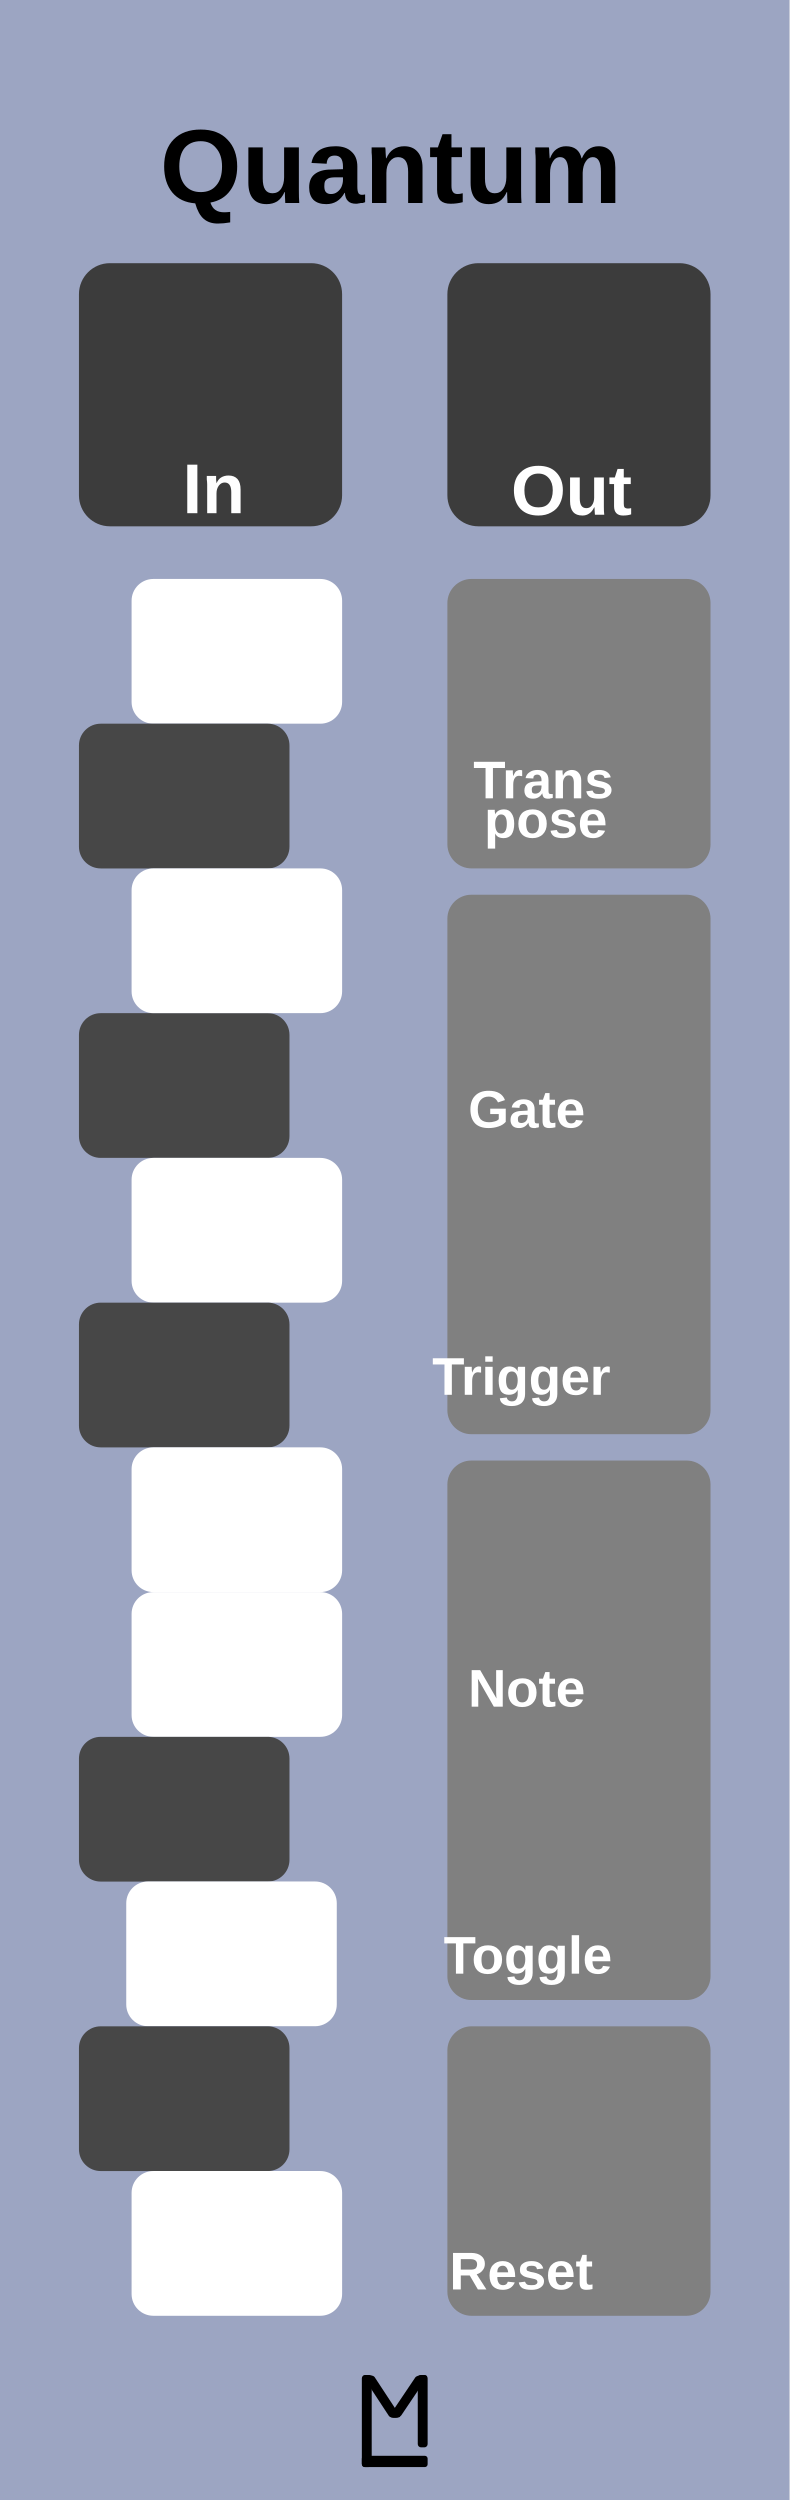
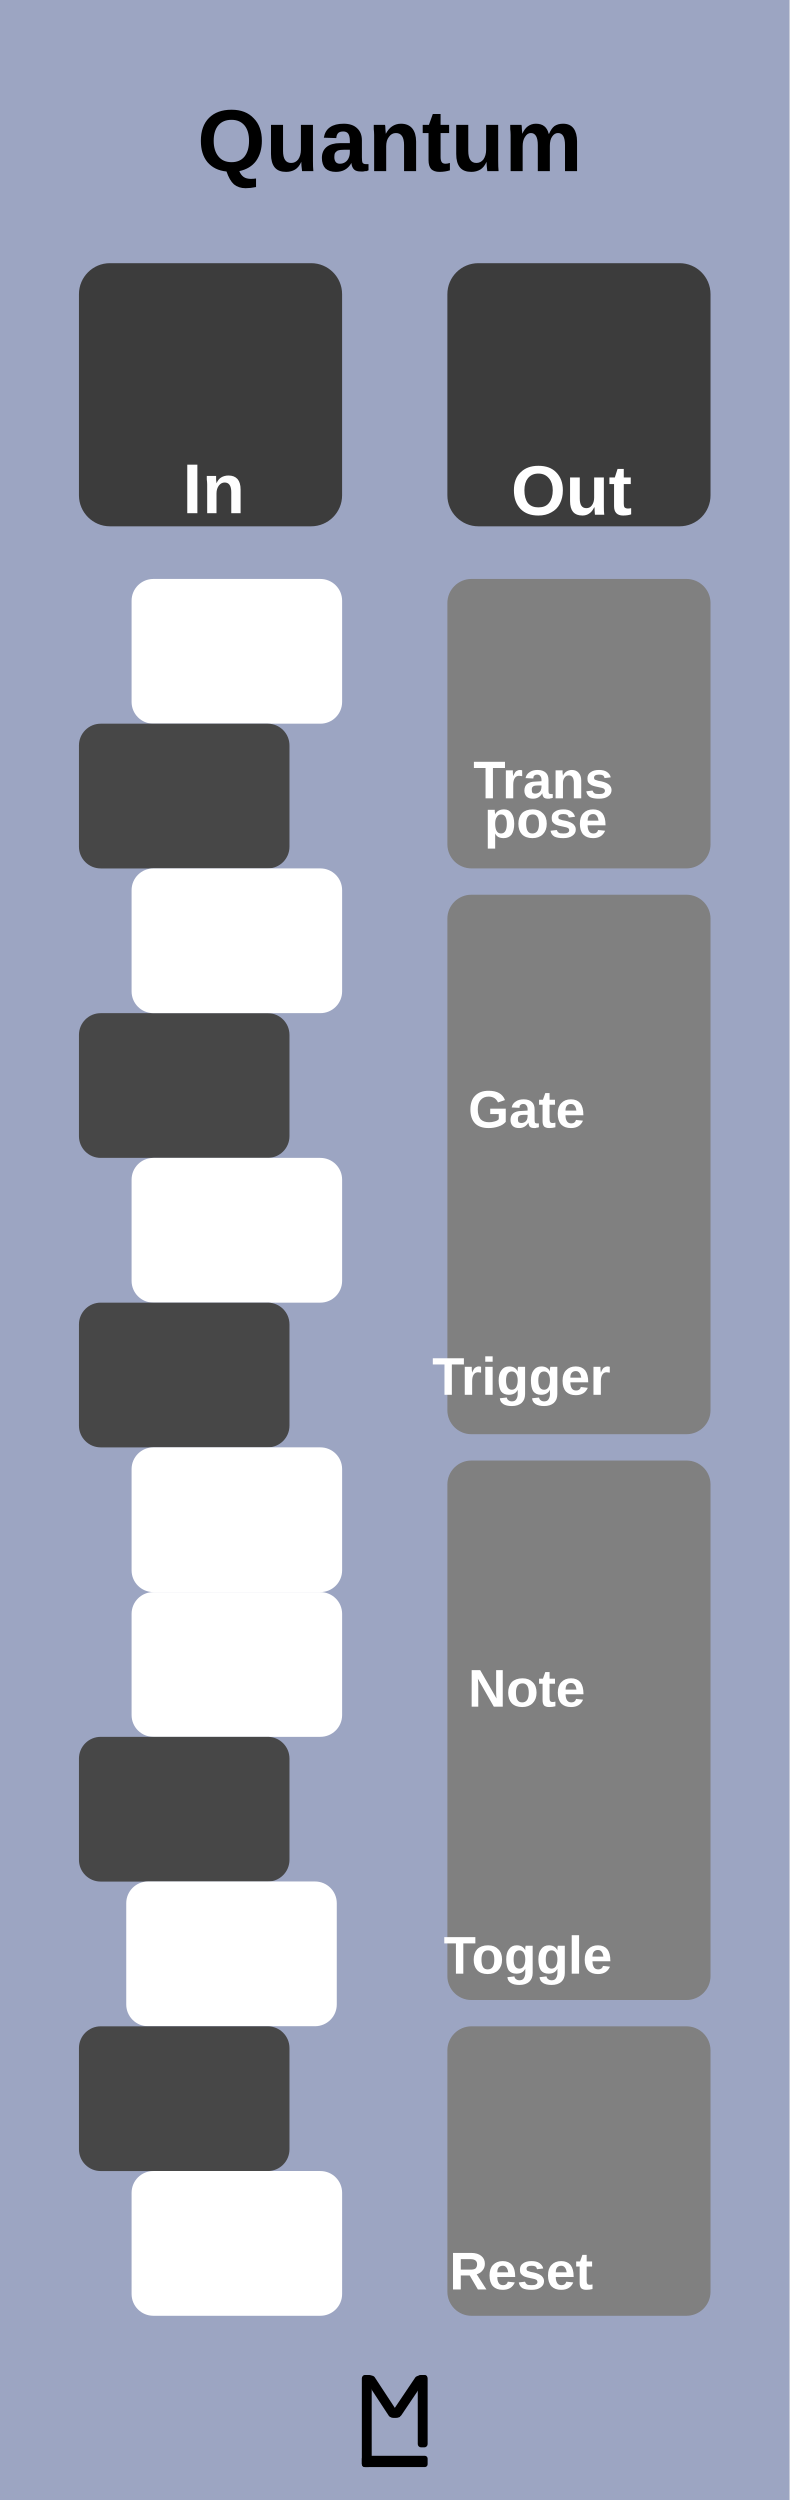
<svg xmlns="http://www.w3.org/2000/svg" width="120" height="380" viewBox="0 0 31.75 100.542" version="1.1" id="svg8">
  <defs id="defs2">
    </defs>
  <g id="layer2">
    <rect style="fill:#7c7c7c;fill-opacity:1;stroke-width:0.265" id="rect4667" width="23.812" height="100.542" x="-7.3436632e-018" y="-1.6666667e-006" />
    <path style="fill:#7c7c7c;fill-opacity:1;stroke-width:0.354" d="M 0.119,216.914 V 54.102 H 45.021 89.922 V 216.914 379.725 H 45.021 0.119 Z m 50.122,93.073 -0.094,-9.988 -5.038,-0.098 -5.038,-0.098 v -9.89 -9.89 h 5.132 5.132 l -0.094,-9.988 -0.094,-9.988 -5.038,-0.098 -5.038,-0.098 v -9.88 -9.88 l 5.038,-0.098 5.038,-0.098 v -19.976 -19.976 l -5.038,-0.098 -5.038,-0.098 v -9.703 -9.703 l 5.038,-0.098 5.038,-0.098 v -10.076 -10.076 l -5.038,-0.098 -5.038,-0.098 v -9.89 -9.89 h 5.132 5.132 l -0.094,-9.988 -0.094,-9.988 -5.038,-0.098 -5.038,-0.098 v -9.88 -9.88 l 5.038,-0.098 5.038,-0.098 V 89.988 80.089 L 35.033,79.996 19.918,79.904 v 10.08 10.08 h -4.95 -4.95 v 9.899 9.899 h 4.95 4.95 v 10.076 10.076 h -4.95 -4.95 v 9.899 9.899 h 4.95 4.95 v 10.076 10.076 h -4.95 -4.95 v 9.899 9.899 h 4.95 4.95 v 20.153 20.153 h -4.95 -4.95 v 9.899 9.899 h 4.95 4.95 v 10.076 10.076 h -4.95 -4.95 v 9.899 9.899 h 4.95 4.95 v 10.076 10.076 H 35.127 50.335 Z" id="path4669" transform="scale(0.2645833)" />
    <path style="fill:#7c7c7c;fill-opacity:1;stroke-width:0.354" d="M 0.119,216.914 V 54.102 H 45.021 89.922 V 216.914 379.725 H 45.021 0.119 Z m 50.122,93.073 -0.094,-9.988 -5.038,-0.098 -5.038,-0.098 v -9.89 -9.89 h 5.132 5.132 l -0.094,-9.988 -0.094,-9.988 -5.038,-0.098 -5.038,-0.098 v -9.88 -9.88 l 5.038,-0.098 5.038,-0.098 v -19.976 -19.976 l -5.038,-0.098 -5.038,-0.098 v -9.703 -9.703 l 5.038,-0.098 5.038,-0.098 v -10.076 -10.076 l -5.038,-0.098 -5.038,-0.098 v -9.89 -9.89 h 5.132 5.132 l -0.094,-9.988 -0.094,-9.988 -5.038,-0.098 -5.038,-0.098 v -9.88 -9.88 l 5.038,-0.098 5.038,-0.098 V 89.988 80.089 L 35.033,79.996 19.918,79.904 v 10.08 10.08 h -4.95 -4.95 v 9.899 9.899 h 4.95 4.95 v 10.076 10.076 h -4.95 -4.95 v 9.899 9.899 h 4.95 4.95 v 10.076 10.076 h -4.95 -4.95 v 9.899 9.899 h 4.95 4.95 v 20.153 20.153 h -4.95 -4.95 v 9.899 9.899 h 4.95 4.95 v 10.076 10.076 h -4.95 -4.95 v 9.899 9.899 h 4.95 4.95 v 10.076 10.076 H 35.127 50.335 Z" id="path4671" transform="scale(0.2645833)" />
    <path style="fill:#7c7c7c;fill-opacity:1;stroke-width:0.354" d="M 0.119,216.914 V 54.102 H 45.021 89.922 V 216.914 379.725 H 45.021 0.119 Z m 50.122,93.073 -0.094,-9.988 -5.038,-0.098 -5.038,-0.098 v -9.89 -9.89 h 5.132 5.132 l -0.094,-9.988 -0.094,-9.988 -5.038,-0.098 -5.038,-0.098 v -9.88 -9.88 l 5.038,-0.098 5.038,-0.098 v -19.976 -19.976 l -5.038,-0.098 -5.038,-0.098 v -9.703 -9.703 l 5.038,-0.098 5.038,-0.098 v -10.076 -10.076 l -5.038,-0.098 -5.038,-0.098 v -9.89 -9.89 h 5.132 5.132 l -0.094,-9.988 -0.094,-9.988 -5.038,-0.098 -5.038,-0.098 v -9.88 -9.88 l 5.038,-0.098 5.038,-0.098 V 89.988 80.089 L 35.033,79.996 19.918,79.904 v 10.08 10.08 h -4.95 -4.95 v 9.899 9.899 h 4.95 4.95 v 10.076 10.076 h -4.95 -4.95 v 9.899 9.899 h 4.95 4.95 v 10.076 10.076 h -4.95 -4.95 v 9.899 9.899 h 4.95 4.95 v 20.153 20.153 h -4.95 -4.95 v 9.899 9.899 h 4.95 4.95 v 10.076 10.076 h -4.95 -4.95 v 9.899 9.899 h 4.95 4.95 v 10.076 10.076 H 35.127 50.335 Z" id="path4673" transform="scale(0.2645833)" />
    <path style="fill:#7c7c7c;fill-opacity:1;stroke-width:0.354" d="M 0.119,216.914 V 54.102 H 45.021 89.922 V 216.914 379.725 H 45.021 0.119 Z m 50.122,93.073 -0.094,-9.988 -5.038,-0.098 -5.038,-0.098 v -9.89 -9.89 h 5.132 5.132 l -0.094,-9.988 -0.094,-9.988 -5.038,-0.098 -5.038,-0.098 v -9.88 -9.88 l 5.038,-0.098 5.038,-0.098 v -19.976 -19.976 l -5.038,-0.098 -5.038,-0.098 v -9.703 -9.703 l 5.038,-0.098 5.038,-0.098 v -10.076 -10.076 l -5.038,-0.098 -5.038,-0.098 v -9.89 -9.89 h 5.132 5.132 l -0.094,-9.988 -0.094,-9.988 -5.038,-0.098 -5.038,-0.098 v -9.88 -9.88 l 5.038,-0.098 5.038,-0.098 V 89.988 80.089 L 35.033,79.996 19.918,79.904 v 10.08 10.08 h -4.95 -4.95 v 9.899 9.899 h 4.95 4.95 v 10.076 10.076 h -4.95 -4.95 v 9.899 9.899 h 4.95 4.95 v 10.076 10.076 h -4.95 -4.95 v 9.899 9.899 h 4.95 4.95 v 20.153 20.153 h -4.95 -4.95 v 9.899 9.899 h 4.95 4.95 v 10.076 10.076 h -4.95 -4.95 v 9.899 9.899 h 4.95 4.95 v 10.076 10.076 H 35.127 50.335 Z" id="path4675" transform="scale(0.2645833)" />
    <path style="fill:#7c7c7c;fill-opacity:1;stroke-width:0.354" d="M 0.119,216.914 V 54.102 H 45.021 89.922 V 216.914 379.725 H 45.021 0.119 Z m 50.122,93.073 -0.094,-9.988 -5.038,-0.098 -5.038,-0.098 v -9.89 -9.89 h 5.132 5.132 l -0.094,-9.988 -0.094,-9.988 -5.038,-0.098 -5.038,-0.098 v -9.88 -9.88 l 5.038,-0.098 5.038,-0.098 v -19.976 -19.976 l -5.038,-0.098 -5.038,-0.098 v -9.703 -9.703 l 5.038,-0.098 5.038,-0.098 v -10.076 -10.076 l -5.038,-0.098 -5.038,-0.098 v -9.89 -9.89 h 5.132 5.132 l -0.094,-9.988 -0.094,-9.988 -5.038,-0.098 -5.038,-0.098 v -9.88 -9.88 l 5.038,-0.098 5.038,-0.098 V 89.988 80.089 L 35.033,79.996 19.918,79.904 v 10.08 10.08 h -4.95 -4.95 v 9.899 9.899 h 4.95 4.95 v 10.076 10.076 h -4.95 -4.95 v 9.899 9.899 h 4.95 4.95 v 10.076 10.076 h -4.95 -4.95 v 9.899 9.899 h 4.95 4.95 v 20.153 20.153 h -4.95 -4.95 v 9.899 9.899 h 4.95 4.95 v 10.076 10.076 h -4.95 -4.95 v 9.899 9.899 h 4.95 4.95 v 10.076 10.076 H 35.127 50.335 Z" id="path4677" transform="scale(0.2645833)" />
    <rect style="fill:#9ca5c2;fill-opacity:1;stroke-width:0.306" id="rect4689" width="31.761" height="100.542" x="-0.011" y="-6.2806193e-006" />
    <rect id="rect26-7-3-4-6-26" width="10.583" height="11.642" x="17.992" y="23.283" style="fill:#808080;fill-opacity:1;stroke-width:0.499" ry="0.97" />
    <rect id="rect26-7-3-4-6-4" width="8.467" height="5.821" x="3.175" y="40.746" style="fill:#474747;fill-opacity:1;stroke-width:0.316" ry="0.875" />
    <rect id="rect26-7-3-4-6-3" width="8.467" height="5.821" x="5.292" y="46.567" style="fill:#ffffff;fill-opacity:1;stroke-width:0.316" ry="0.875" />
    <rect id="rect26-7-3-4-6-2" width="8.467" height="5.821" x="3.175" y="52.388" style="fill:#474747;fill-opacity:1;stroke-width:0.316" ry="0.875" />
    <rect id="rect26-7-3-4-6-07" width="8.467" height="5.821" x="5.292" y="58.208" style="fill:#ffffff;fill-opacity:1;stroke-width:0.316" ry="0.875" />
    <rect id="rect26-7-3-4-6-5" width="8.467" height="5.821" x="5.292" y="64.029" style="fill:#ffffff;fill-opacity:1;stroke-width:0.316" ry="0.875" />
    <rect id="rect26-7-3-4-6-97" width="8.467" height="5.821" x="3.175" y="69.85" style="fill:#474747;fill-opacity:1;stroke-width:0.316" ry="0.875" />
    <rect id="rect26-7-3-4-6-7" width="8.467" height="5.821" x="5.077" y="75.667" style="fill:#ffffff;fill-opacity:1;stroke-width:0.316" ry="0.875" />
    <rect id="rect26-7-3-4-6-6" width="8.467" height="5.821" x="3.175" y="81.492" style="fill:#474747;fill-opacity:1;stroke-width:0.316" ry="0.875" />
    <rect id="rect26-7-3-4-6-73" width="8.467" height="5.821" x="5.292" y="87.312" style="fill:#ffffff;fill-opacity:1;stroke-width:0.316" ry="0.875" />
    <g aria-label="M" style="font-style:normal;font-variant:normal;font-weight:bold;font-stretch:normal;font-size:19.756px;line-height:1.25;font-family:Arial;-inkscape-font-specification:'Arial, Bold';font-variant-ligatures:normal;font-variant-caps:normal;font-variant-numeric:normal;font-feature-settings:normal;text-align:start;letter-spacing:0px;word-spacing:0px;writing-mode:lr-tb;text-anchor:start;fill:#000000;fill-opacity:1;stroke:none;stroke-width:0.265" id="text4720" />
    <g id="g4799" transform="matrix(0.25,0,0,0.25,10.71562,74.61251)" style="fill:#000000;fill-opacity:1">
      <rect ry="0.529" y="83.608" x="15.346" height="14.817" width="1.587" id="rect4736" style="fill:#000000;fill-opacity:1;stroke-width:0.221" />
      <rect ry="0.455" y="96.606" x="15.346" height="1.819" width="10.583" id="rect4738" style="fill:#000000;fill-opacity:1;stroke-width:0.274" />
      <rect ry="0.529" y="83.608" x="24.342" height="11.642" width="1.587" id="rect4759" style="fill:#000000;fill-opacity:1;stroke-width:0.229" />
      <rect rx="0.903" transform="matrix(1,0,0.5488541,0.8359182,0,0)" ry="0.374" y="100.02" x="-39.524" height="8.229" width="1.807" id="rect4759-7" style="fill:#000000;fill-opacity:1;stroke-width:0.206" />
      <rect rx="0.926" transform="matrix(1,0,0.5583794,-0.8295857,0,0)" ry="0.474" y="-109.076" x="80.485" height="8.292" width="1.852" id="rect4759-7-3" style="fill:#000000;fill-opacity:1;stroke-width:0.209" />
    </g>
    <rect id="rect26-7-3-4-6-26-3" width="10.583" height="21.696" x="17.992" y="35.983" style="fill:#808080;fill-opacity:1;stroke-width:0.682" ry="0.964" />
    <text xml:space="preserve" style="font-style:normal;font-variant:normal;font-weight:bold;font-stretch:normal;font-size:2.117px;line-height:1.25;font-family:Arial;-inkscape-font-specification:'Arial, Bold';font-variant-ligatures:normal;font-variant-caps:normal;font-variant-numeric:normal;font-feature-settings:normal;text-align:center;letter-spacing:0px;word-spacing:0px;writing-mode:lr-tb;text-anchor:middle;fill:#ffffff;fill-opacity:1;stroke:none;stroke-width:0.265" x="23.019" y="56.092" id="text857-0">
      <tspan id="tspan862" x="23.019" y="56.092">Trigger</tspan>
      <tspan id="tspan864" x="23.019" y="58.737" />
    </text>
    <text xml:space="preserve" style="font-style:normal;font-variant:normal;font-weight:bold;font-stretch:normal;font-size:2.117px;line-height:1.25;font-family:Arial;-inkscape-font-specification:'Arial, Bold';font-variant-ligatures:normal;font-variant-caps:normal;font-variant-numeric:normal;font-feature-settings:normal;text-align:center;letter-spacing:0px;word-spacing:0px;writing-mode:lr-tb;text-anchor:middle;fill:#ffffff;fill-opacity:1;stroke:none;stroke-width:0.265" x="23.237" y="45.351" id="text857-0-6">
      <tspan id="tspan915" x="23.237" y="45.351">Gate</tspan>
      <tspan id="tspan917" x="23.237" y="47.996" />
      <tspan id="tspan919" x="23.237" y="50.642" />
    </text>
    <text xml:space="preserve" style="font-style:normal;font-variant:normal;font-weight:bold;font-stretch:normal;font-size:2.117px;line-height:1.25;font-family:Arial;-inkscape-font-specification:'Arial, Bold';font-variant-ligatures:normal;font-variant-caps:normal;font-variant-numeric:normal;font-feature-settings:normal;text-align:center;letter-spacing:0px;word-spacing:0px;writing-mode:lr-tb;text-anchor:middle;fill:#ffffff;fill-opacity:1;stroke:none;stroke-width:0.265" x="23.322" y="32.103" id="text857">
      <tspan id="tspan4992" x="23.322" y="32.103">Trans</tspan>
    </text>
    <text xml:space="preserve" style="font-style:normal;font-variant:normal;font-weight:bold;font-stretch:normal;font-size:2.117px;line-height:1.25;font-family:Arial;-inkscape-font-specification:'Arial, Bold';font-variant-ligatures:normal;font-variant-caps:normal;font-variant-numeric:normal;font-feature-settings:normal;text-align:center;letter-spacing:0px;word-spacing:0px;writing-mode:lr-tb;text-anchor:middle;fill:#ffffff;fill-opacity:1;stroke:none;stroke-width:0.265" x="23.416" y="33.69" id="text857-4">
      <tspan id="tspan5012" x="23.416" y="33.69">pose</tspan>
    </text>
    <rect id="rect26-7-3-4-6-26-7" width="10.583" height="11.642" x="17.992" y="81.492" style="fill:#808080;fill-opacity:1;stroke-width:0.499" ry="0.97" />
    <text xml:space="preserve" style="font-style:normal;font-variant:normal;font-weight:bold;font-stretch:normal;font-size:2.117px;line-height:1.25;font-family:Arial;-inkscape-font-specification:'Arial, Bold';font-variant-ligatures:normal;font-variant-caps:normal;font-variant-numeric:normal;font-feature-settings:normal;text-align:center;letter-spacing:0px;word-spacing:0px;writing-mode:lr-tb;text-anchor:middle;fill:#ffffff;fill-opacity:1;stroke:none;stroke-width:0.265" x="23.019" y="92.075" id="text857-0-1">
      <tspan id="tspan5080" x="23.019" y="92.075">Reset</tspan>
      <tspan id="tspan5082" x="23.019" y="94.721" />
    </text>
    <rect id="rect26-7-3-4-6-26-3-9" width="10.583" height="21.696" x="17.992" y="58.738" style="fill:#808080;fill-opacity:1;stroke-width:0.682" ry="0.964" />
    <text xml:space="preserve" style="font-style:normal;font-variant:normal;font-weight:bold;font-stretch:normal;font-size:2.117px;line-height:1.25;font-family:Arial;-inkscape-font-specification:'Arial, Bold';font-variant-ligatures:normal;font-variant-caps:normal;font-variant-numeric:normal;font-feature-settings:normal;text-align:center;letter-spacing:0px;word-spacing:0px;writing-mode:lr-tb;text-anchor:middle;fill:#ffffff;fill-opacity:1;stroke:none;stroke-width:0.265" x="23.237" y="68.634" id="text857-0-6-2">
      <tspan id="tspan5108" x="23.237" y="68.634">Note</tspan>
      <tspan id="tspan5110" x="23.237" y="71.28" />
    </text>
    <text xml:space="preserve" style="font-style:normal;font-variant:normal;font-weight:bold;font-stretch:normal;font-size:2.117px;line-height:1.25;font-family:Arial;-inkscape-font-specification:'Arial, Bold';font-variant-ligatures:normal;font-variant-caps:normal;font-variant-numeric:normal;font-feature-settings:normal;text-align:center;letter-spacing:0px;word-spacing:0px;writing-mode:lr-tb;text-anchor:middle;fill:#ffffff;fill-opacity:1;stroke:none;stroke-width:0.265" x="23.283" y="79.375" id="text857-0-6-1">
      <tspan id="tspan5124" x="23.283" y="79.375">Toggle</tspan>
      <tspan id="tspan5126" x="23.283" y="82.021" />
      <tspan id="tspan5128" x="23.283" y="84.667" />
    </text>
  </g>
  <g id="layer1" transform="translate(0,-196.4583)">
-     <text xml:space="preserve" style="font-style:normal;font-variant:normal;font-weight:bold;font-stretch:normal;font-size:4.233px;line-height:1.25;font-family:Arial;-inkscape-font-specification:'Arial, Bold';font-variant-ligatures:normal;font-variant-caps:normal;font-variant-numeric:normal;font-feature-settings:normal;text-align:start;letter-spacing:0px;word-spacing:0px;writing-mode:lr-tb;text-anchor:start;fill:#000000;fill-opacity:1;stroke:none;stroke-width:0.265" x="6.431" y="204.621" id="text3757">
-       <tspan id="tspan3755" x="6.431" y="204.621" style="font-style:normal;font-variant:normal;font-weight:bold;font-stretch:normal;font-size:4.233px;font-family:Arial;-inkscape-font-specification:'Arial, Bold';font-variant-ligatures:normal;font-variant-caps:normal;font-variant-numeric:normal;font-feature-settings:normal;text-align:start;writing-mode:lr-tb;text-anchor:start;stroke-width:0.265">Quantum</tspan>
+     <text xml:space="preserve" style="font-style:normal;font-variant:normal;font-weight:bold;font-stretch:normal;font-size:3.528px;line-height:1.25;font-family:Arial;-inkscape-font-specification:'Arial, Bold';font-variant-ligatures:normal;font-variant-caps:normal;font-variant-numeric:normal;font-feature-settings:normal;text-align:start;letter-spacing:0px;word-spacing:0px;writing-mode:lr-tb;text-anchor:start;fill:#000000;fill-opacity:1;stroke:none;stroke-width:0.265" x="7.938" y="203.337" id="text3757">
+       <tspan id="tspan3755" x="7.938" y="203.337" style="font-style:normal;font-variant:normal;font-weight:bold;font-stretch:normal;font-size:3.528px;font-family:Arial;-inkscape-font-specification:'Arial, Bold';font-variant-ligatures:normal;font-variant-caps:normal;font-variant-numeric:normal;font-feature-settings:normal;text-align:start;writing-mode:lr-tb;text-anchor:start;stroke-width:0.265">Quantum</tspan>
    </text>
    <rect id="rect26-7-3-4-6" width="8.467" height="5.821" x="5.292" y="219.742" style="fill:#ffffff;fill-opacity:1;stroke-width:0.316" ry="0.875" />
    <rect style="fill:#3c3c3c;fill-opacity:1;stroke:none;stroke-width:0.432;stroke-opacity:1" id="rect4778" width="10.583" height="10.583" x="3.175" y="207.042" ry="1.247" />
    <text xml:space="preserve" style="font-style:normal;font-variant:normal;font-weight:bold;font-stretch:normal;font-size:2.822px;line-height:1.25;font-family:Arial;-inkscape-font-specification:'Arial, Bold';font-variant-ligatures:normal;font-variant-caps:normal;font-variant-numeric:normal;font-feature-settings:normal;text-align:start;letter-spacing:0px;word-spacing:0px;writing-mode:lr-tb;text-anchor:start;fill:#fefefe;fill-opacity:1;stroke:none;stroke-width:0.265" x="7.342" y="217.096" id="text4921">
      <tspan id="tspan849" x="7.342" y="217.096">In</tspan>
    </text>
    <rect id="rect26-7-3-4-6-0" width="8.467" height="5.821" x="3.175" y="225.563" style="fill:#474747;fill-opacity:1;stroke-width:0.316" ry="0.875" />
    <rect id="rect26-7-3-4-6-9" width="8.467" height="5.821" x="5.292" y="231.383" style="fill:#ffffff;fill-opacity:1;stroke-width:0.316" ry="0.875" />
    <rect style="fill:#3c3c3c;fill-opacity:1;stroke:none;stroke-width:0.432;stroke-opacity:1" id="rect4778-2" width="10.583" height="10.583" x="17.992" y="207.042" ry="1.247" />
    <text xml:space="preserve" style="font-style:normal;font-variant:normal;font-weight:bold;font-stretch:normal;font-size:2.822px;line-height:1.25;font-family:Arial;-inkscape-font-specification:'Arial, Bold';font-variant-ligatures:normal;font-variant-caps:normal;font-variant-numeric:normal;font-feature-settings:normal;text-align:start;letter-spacing:0px;word-spacing:0px;writing-mode:lr-tb;text-anchor:start;fill:#ffffff;fill-opacity:1;stroke:none;stroke-width:0.265" x="20.56" y="217.162" id="text853-7">
      <tspan id="tspan851-6" x="20.56" y="217.162" style="font-style:normal;font-variant:normal;font-weight:bold;font-stretch:normal;font-size:2.822px;font-family:Arial;-inkscape-font-specification:'Arial, Bold';font-variant-ligatures:normal;font-variant-caps:normal;font-variant-numeric:normal;font-feature-settings:normal;text-align:start;writing-mode:lr-tb;text-anchor:start;fill:#ffffff;fill-opacity:1;stroke-width:0.265">Out</tspan>
    </text>
  </g>
</svg>
